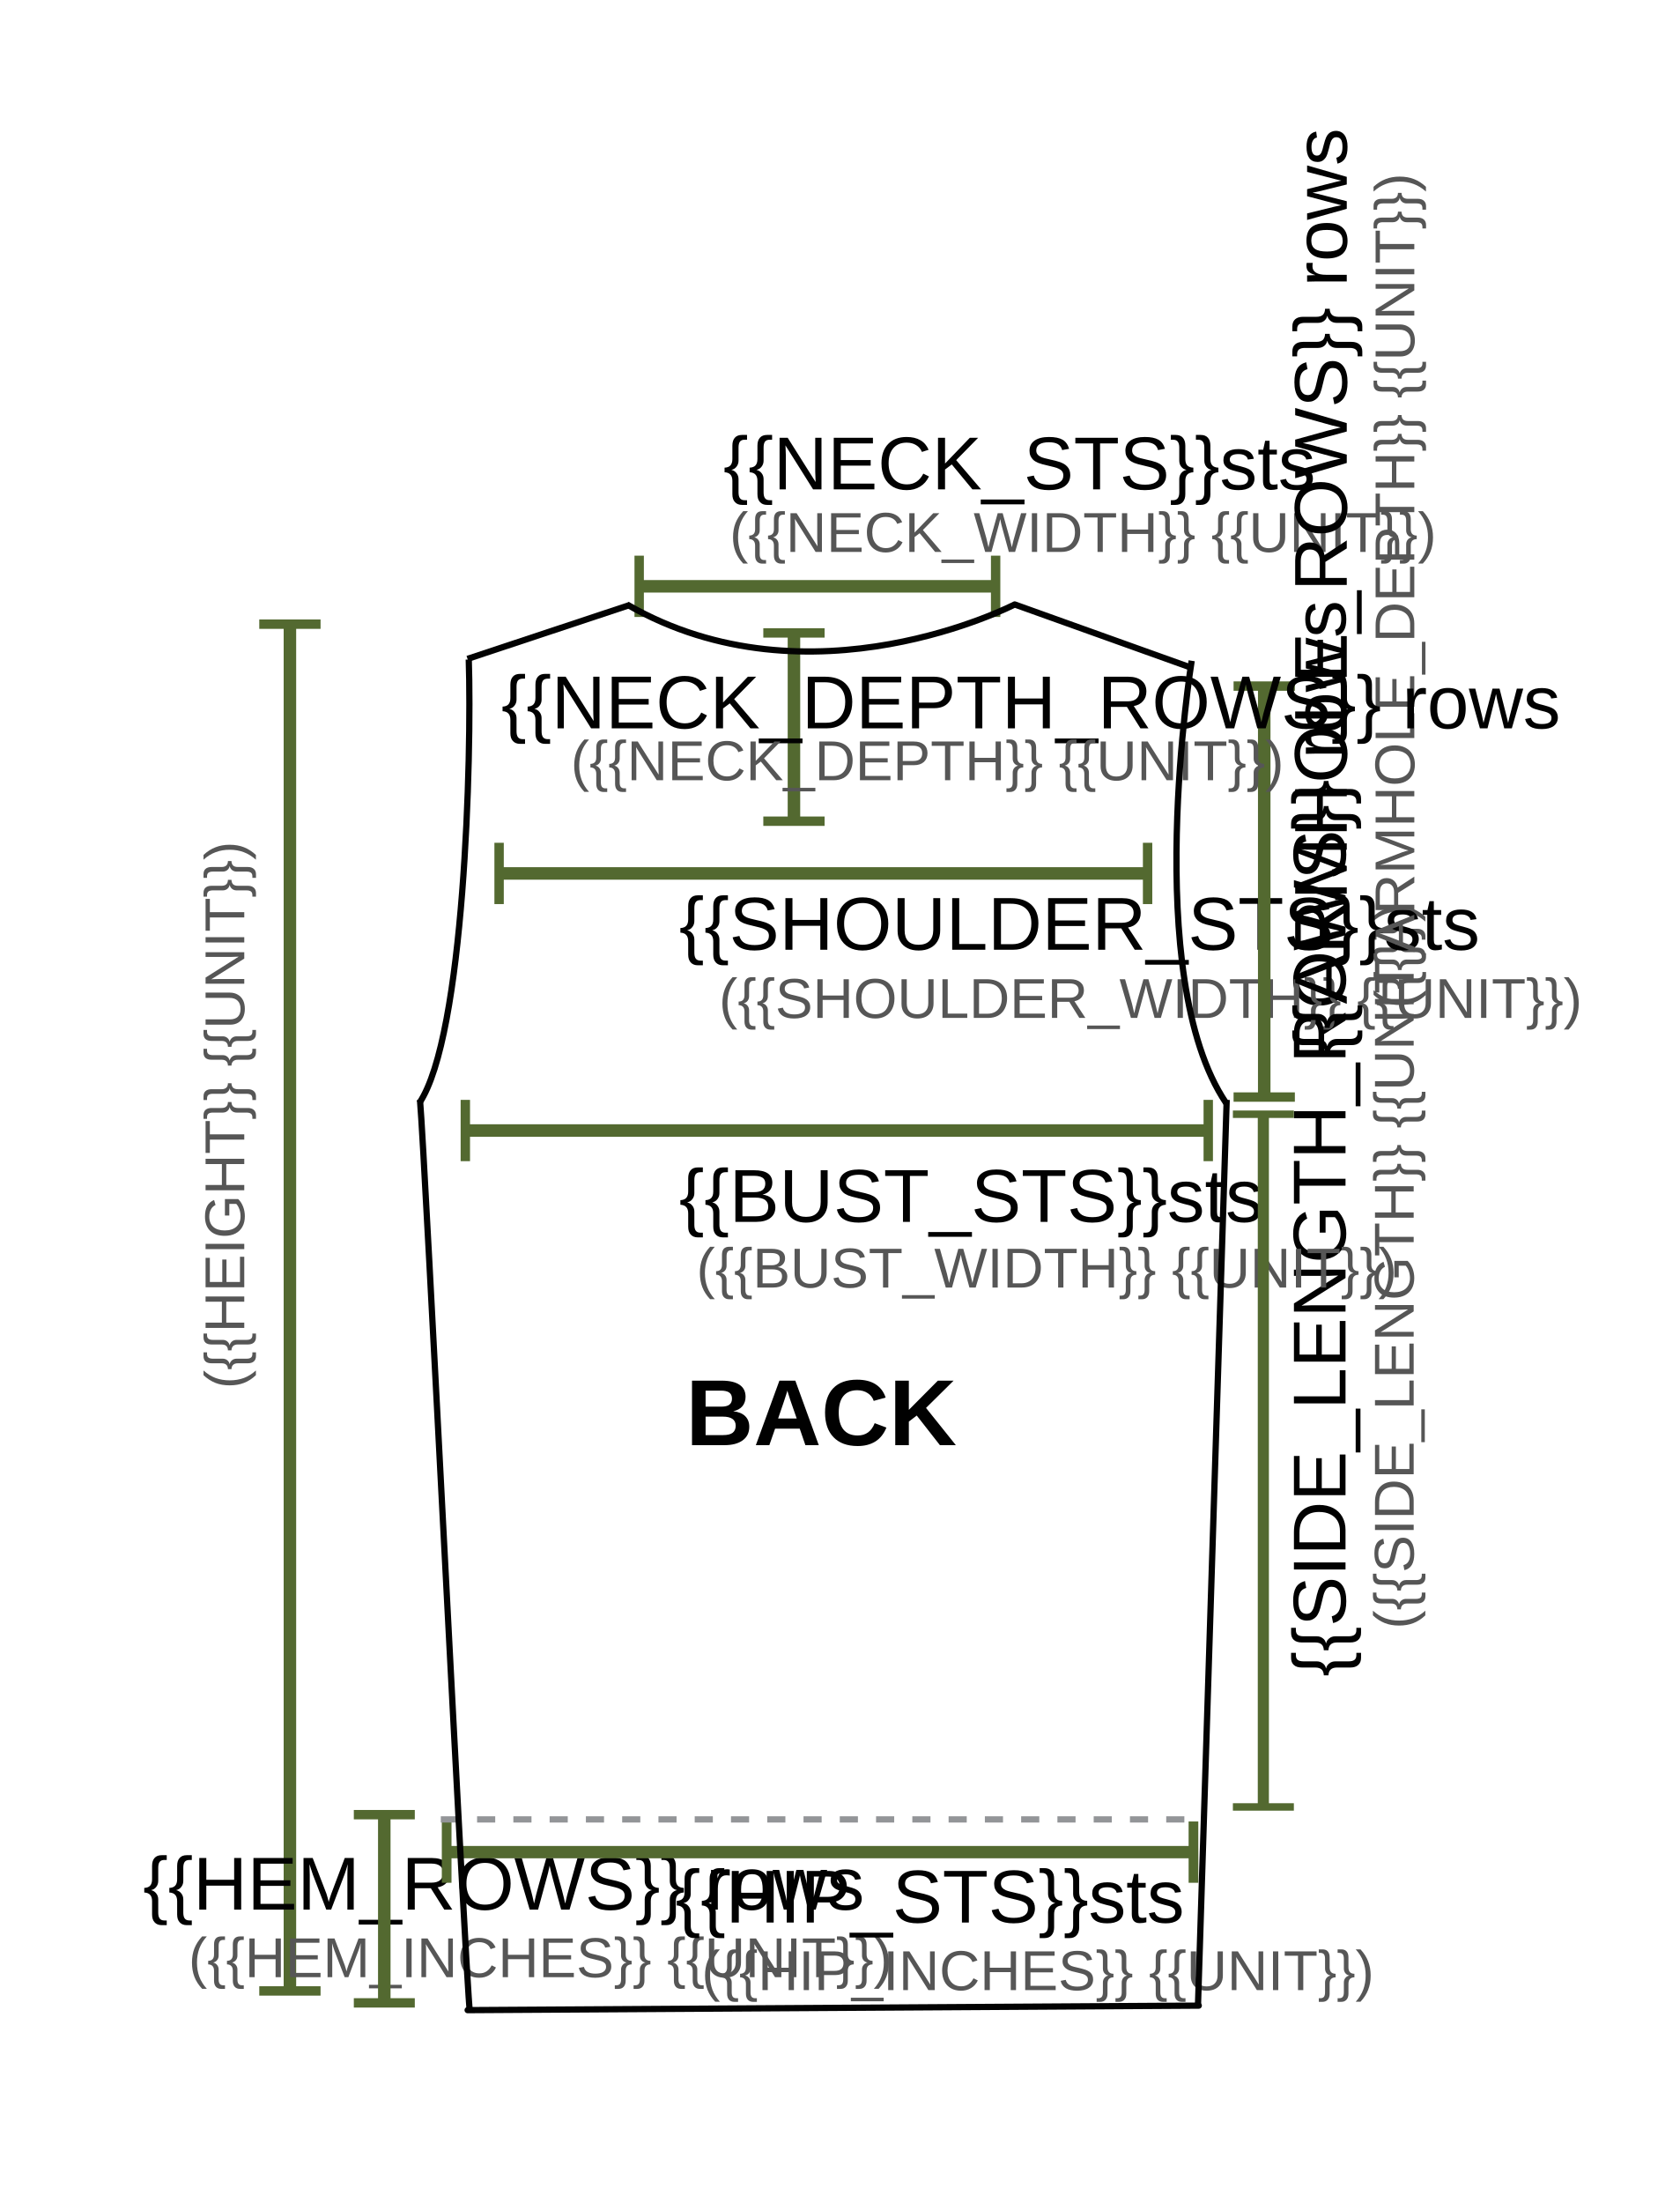
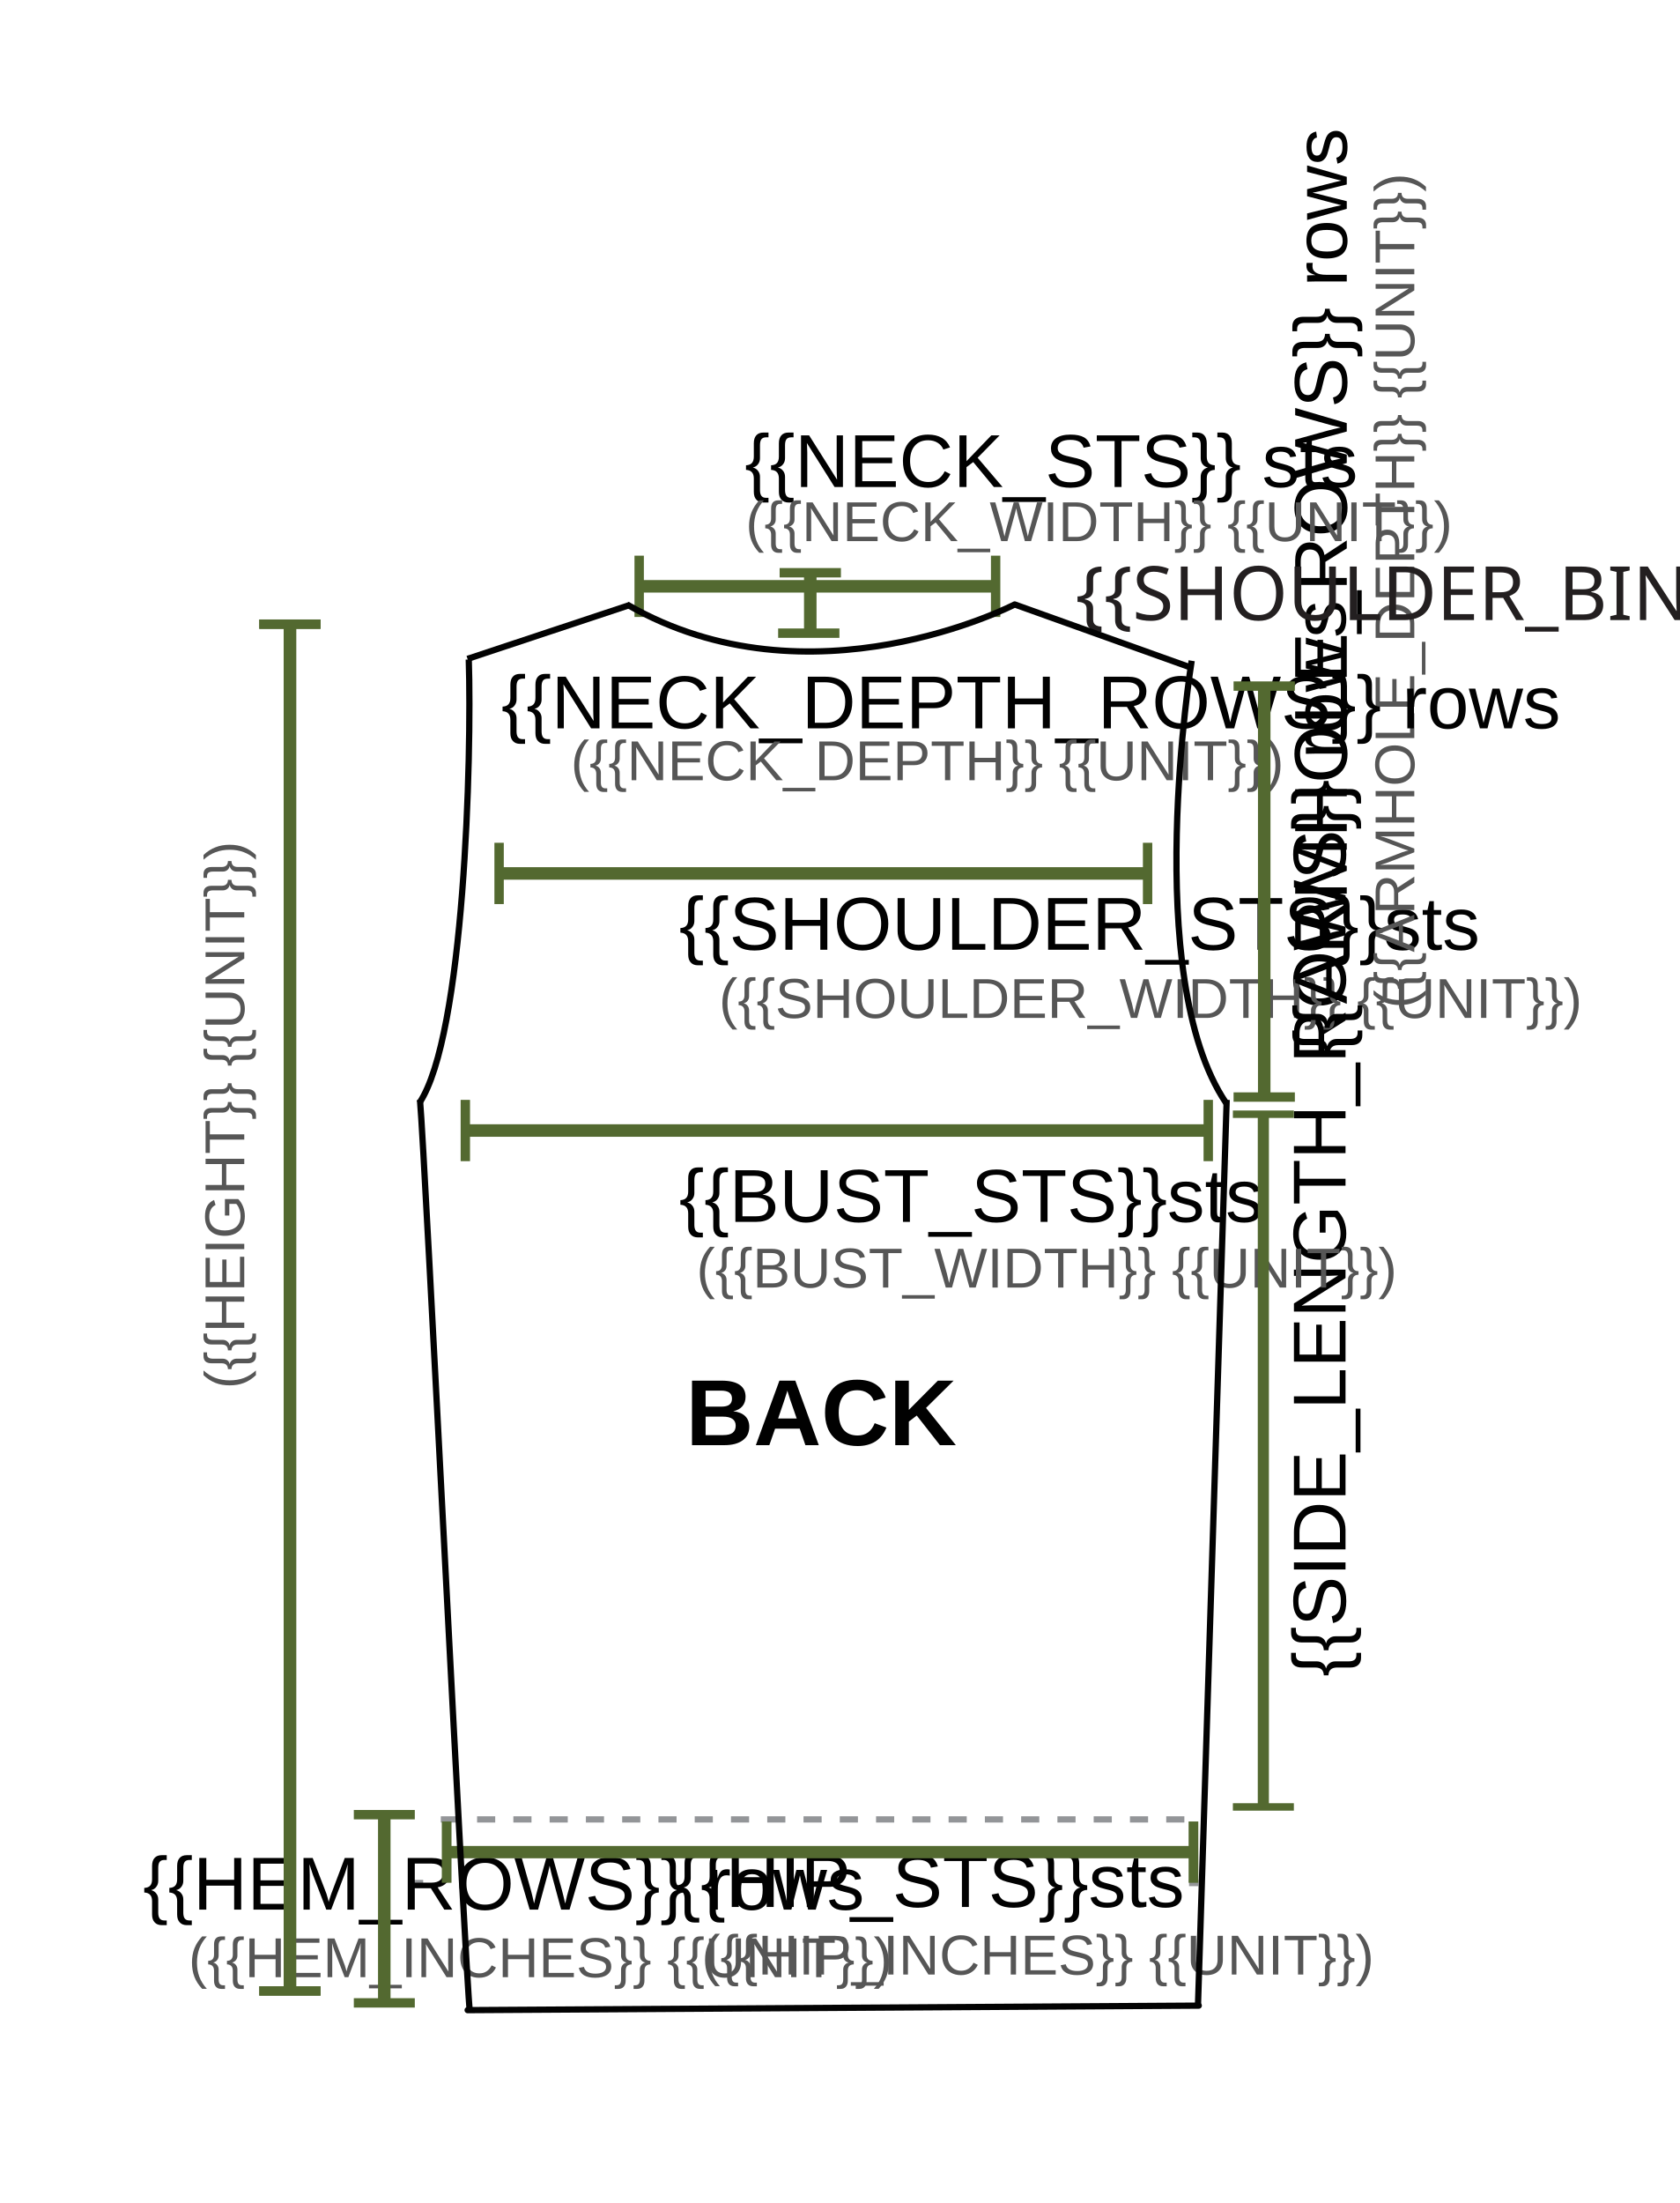
- <svg xmlns="http://www.w3.org/2000/svg" width="3.73in" height="4.89in" viewBox="0 0 268.64 352.18">
-   <g id="back-measurement">
+ <svg xmlns="http://www.w3.org/2000/svg" id="sleeveless" width="3.73in" height="4.89in" viewBox="0 0 268.64 352.18">
+   <g id="PLACEHOLDERS">
    <g isolation="isolate">
      <g isolation="isolate">
        <g isolation="isolate">
          <g isolation="isolate">
            <g isolation="isolate">
              <g isolation="isolate">
                <g isolation="isolate">
                  <text transform="translate(215.16 268.03) rotate(-90)" fill="#010101" font-family="ArialMT, Arial" font-size="12" isolation="isolate">
                    <tspan x="0" y="0">{{SIDE_LENGTH_ROWS}} rows</tspan>
                  </text>
                </g>
              </g>
            </g>
          </g>
        </g>
      </g>
    </g>
-     <g isolation="isolate">
-       <g isolation="isolate">
-         <g isolation="isolate">
-           <g isolation="isolate">
-             <g isolation="isolate">
-               <g isolation="isolate">
-                 <g isolation="isolate">
-                   <text transform="translate(226.06 260.43) rotate(-90)" fill="#565656" font-family="ArialMT, Arial" font-size="9" isolation="isolate">
-                     <tspan x="0" y="0">({{SIDE_LENGTH}} {{UNIT}})</tspan>
-                   </text>
-                 </g>
-               </g>
-             </g>
-           </g>
-         </g>
-       </g>
-     </g>
+     <g id="HEIGHT_UNIT">
+       <g isolation="isolate">
+         <g isolation="isolate">
+           <g isolation="isolate">
+             <g isolation="isolate">
+               <g isolation="isolate">
+                 <g isolation="isolate">
+                   <g isolation="isolate">
+                     <text transform="translate(39.06 222.03) rotate(-90)" fill="#565656" font-family="ArialMT, Arial" font-size="9" isolation="isolate">
+                       <tspan x="0" y="0">({{HEIGHT}} {{UNIT}})</tspan>
+                     </text>
+                   </g>
+                 </g>
+               </g>
+             </g>
+           </g>
+         </g>
+       </g>
+     </g>
+     <g id="BUST_STS" isolation="isolate">
+       <g isolation="isolate">
+         <g isolation="isolate">
+           <g isolation="isolate">
+             <g isolation="isolate">
+               <g isolation="isolate">
+                 <g isolation="isolate">
+                   <g isolation="isolate">
+                     <text transform="translate(105.26 195.33)" fill="#010101" font-family="ArialMT, Arial" font-size="12" isolation="isolate">
+                       <tspan x="0" y="0" xml:space="preserve"> {{BUST_STS}}sts</tspan>
+                     </text>
+                   </g>
+                 </g>
+               </g>
+             </g>
+           </g>
+         </g>
+       </g>
+     </g>
+     <g id="BUST_UNIT">
+       <g isolation="isolate">
+         <g isolation="isolate">
+           <g isolation="isolate">
+             <g isolation="isolate">
+               <g isolation="isolate">
+                 <g isolation="isolate">
+                   <g isolation="isolate">
+                     <text transform="translate(111.36 205.83)" fill="#565656" font-family="ArialMT, Arial" font-size="9" isolation="isolate">
+                       <tspan x="0" y="0">({{BUST_WIDTH}} {{UNIT}})</tspan>
+                     </text>
+                   </g>
+                 </g>
+               </g>
+             </g>
+           </g>
+         </g>
+       </g>
+     </g>
+     <g id="CROSS_SHOULDER_UNIT">
+       <g isolation="isolate">
+         <g isolation="isolate">
+           <g isolation="isolate">
+             <g isolation="isolate">
+               <g isolation="isolate">
+                 <g isolation="isolate">
+                   <g isolation="isolate">
+                     <text transform="translate(114.96 162.73)" fill="#565656" font-family="ArialMT, Arial" font-size="9" isolation="isolate">
+                       <tspan x="0" y="0">({{SHOULDER_WIDTH}} {{UNIT}})</tspan>
+                     </text>
+                   </g>
+                 </g>
+               </g>
+             </g>
+           </g>
+         </g>
+       </g>
+     </g>
+     <g id="CROSS_SHOULDER_STS" isolation="isolate">
+       <g isolation="isolate">
+         <g isolation="isolate">
+           <g isolation="isolate">
+             <g isolation="isolate">
+               <g isolation="isolate">
+                 <g isolation="isolate">
+                   <g isolation="isolate">
+                     <text transform="translate(105.26 151.83)" fill="#010101" font-family="ArialMT, Arial" font-size="12" isolation="isolate">
+                       <tspan x="0" y="0" xml:space="preserve"> {{SHOULDER_STS}}sts</tspan>
+                     </text>
+                   </g>
+                 </g>
+               </g>
+             </g>
+           </g>
+         </g>
+       </g>
+     </g>
+     <g id="ARMHOLE" isolation="isolate">
+       <g isolation="isolate">
+         <g isolation="isolate">
+           <g isolation="isolate">
+             <g isolation="isolate">
+               <g isolation="isolate">
+                 <g isolation="isolate">
+                   <g isolation="isolate">
+                     <text transform="translate(215.36 168.53) rotate(-90)" fill="#010101" font-family="ArialMT, Arial" font-size="12" isolation="isolate">
+                       <tspan x="0" y="0">{{ARMHOLE_ROWS}} rows</tspan>
+                     </text>
+                   </g>
+                 </g>
+               </g>
+             </g>
+           </g>
+         </g>
+         <g isolation="isolate">
+           <g isolation="isolate">
+             <g isolation="isolate">
+               <g isolation="isolate">
+                 <g isolation="isolate">
+                   <g isolation="isolate">
+                     <text transform="translate(226.16 161.23) rotate(-90)" fill="#565656" font-family="ArialMT, Arial" font-size="9" isolation="isolate">
+                       <tspan x="0" y="0">({{ARMHOLE_DEPTH}} {{UNIT}})</tspan>
+                     </text>
+                   </g>
+                 </g>
+               </g>
+             </g>
+           </g>
+         </g>
+       </g>
+     </g>
+     <g id="HIP_MEASUREMENT" isolation="isolate">
+       <g isolation="isolate">
+         <g isolation="isolate">
+           <g isolation="isolate">
+             <g isolation="isolate">
+               <g isolation="isolate">
+                 <g isolation="isolate">
+                   <g isolation="isolate">
+                     <text transform="translate(104.68 304.86)" fill="#010101" font-family="ArialMT, Arial" font-size="12" isolation="isolate">
+                       <tspan x="0" y="0" xml:space="preserve"> {{HIP_STS}}sts</tspan>
+                     </text>
+                   </g>
+                 </g>
+               </g>
+             </g>
+           </g>
+         </g>
+         <g isolation="isolate">
+           <g isolation="isolate">
+             <g isolation="isolate">
+               <g isolation="isolate">
+                 <g isolation="isolate">
+                   <g isolation="isolate">
+                     <text transform="translate(104.68 315.66)" fill="#565656" font-family="ArialMT, Arial" font-size="9" isolation="isolate">
+                       <tspan x="0" y="0" xml:space="preserve">   ({{HIP_INCHES}} {{UNIT}})</tspan>
+                     </text>
+                   </g>
+                 </g>
+               </g>
+             </g>
+           </g>
+         </g>
+       </g>
+     </g>
+     <g id="NECK_DEPTH_ROWS" isolation="isolate">
+       <g isolation="isolate">
+         <g isolation="isolate">
+           <g isolation="isolate">
+             <g isolation="isolate">
+               <g isolation="isolate">
+                 <g isolation="isolate">
+                   <g isolation="isolate">
+                     <text transform="translate(80.16 116.43)" fill="#010101" font-family="ArialMT, Arial" font-size="12" isolation="isolate">
+                       <tspan x="0" y="0">{{NECK_DEPTH_ROWS}} rows</tspan>
+                     </text>
+                   </g>
+                 </g>
+               </g>
+             </g>
+           </g>
+         </g>
+       </g>
+     </g>
+     <g id="NECK_DEPTH_UNITS">
+       <g isolation="isolate">
+         <g isolation="isolate">
+           <g isolation="isolate">
+             <g isolation="isolate">
+               <g isolation="isolate">
+                 <g isolation="isolate">
+                   <g isolation="isolate">
+                     <text transform="translate(91.26 124.73)" fill="#565656" font-family="ArialMT, Arial" font-size="9" isolation="isolate">
+                       <tspan x="0" y="0">({{NECK_DEPTH}} {{UNIT}})</tspan>
+                     </text>
+                   </g>
+                 </g>
+               </g>
+             </g>
+           </g>
+         </g>
+       </g>
+     </g>
+     <g id="NECK_WIDTH_ROWS" isolation="isolate">
+       <g isolation="isolate">
+         <g isolation="isolate">
+           <g isolation="isolate">
+             <g isolation="isolate">
+               <g isolation="isolate">
+                 <g isolation="isolate">
+                   <g isolation="isolate">
+                     <text transform="translate(119.09 77.85)" fill="#010101" font-family="ArialMT, Arial" font-size="12" isolation="isolate">
+                       <tspan x="0" y="0">{{NECK_STS}} sts</tspan>
+                     </text>
+                   </g>
+                 </g>
+               </g>
+             </g>
+           </g>
+         </g>
+       </g>
+     </g>
+     <g id="NECK_WIDTH_UNITS">
+       <g isolation="isolate">
+         <g isolation="isolate">
+           <g isolation="isolate">
+             <g isolation="isolate">
+               <g isolation="isolate">
+                 <g isolation="isolate">
+                   <g isolation="isolate">
+                     <text transform="translate(119.22 86.5)" fill="#565656" font-family="ArialMT, Arial" font-size="9" isolation="isolate">
+                       <tspan x="0" y="0">({{NECK_WIDTH}} {{UNIT}})</tspan>
+                     </text>
+                   </g>
+                 </g>
+               </g>
+             </g>
+           </g>
+         </g>
+       </g>
+     </g>
+     <line x1="70.49" y1="290.86" x2="192.39" y2="290.86" fill="none" stroke="#939598" stroke-dasharray="2.9 2.9" stroke-miterlimit="10" />
+     <line x1="66.17" y1="301.03" x2="67.67" y2="301.03" fill="none" stroke="#939598" stroke-miterlimit="10" />
+     <line x1="190.14" y1="301.03" x2="191.64" y2="301.03" fill="none" stroke="#939598" stroke-miterlimit="10" />
+     <g id="HEIGHT_LINE">
+       <line x1="46.36" y1="318.23" x2="46.36" y2="99.83" fill="none" stroke="#536930" stroke-miterlimit="10" stroke-width="2" />
+       <rect x="41.46" y="317.53" width="9.8" height="1.5" fill="#536930" />
+       <rect x="41.46" y="99.03" width="9.8" height="1.5" fill="#536930" />
+     </g>
+     <g id="HEM_MEASUREMENT" isolation="isolate">
+       <g isolation="isolate">
+         <g isolation="isolate">
+           <g isolation="isolate">
+             <g isolation="isolate">
+               <g isolation="isolate">
+                 <g isolation="isolate">
+                   <g isolation="isolate">
+                     <text transform="translate(19.53 305.28)" fill="#010101" font-family="ArialMT, Arial" font-size="12" isolation="isolate">
+                       <tspan x="0" y="0" xml:space="preserve"> {{HEM_ROWS}} rows</tspan>
+                     </text>
+                   </g>
+                 </g>
+               </g>
+             </g>
+           </g>
+         </g>
+         <g isolation="isolate">
+           <g isolation="isolate">
+             <g isolation="isolate">
+               <g isolation="isolate">
+                 <g isolation="isolate">
+                   <g isolation="isolate">
+                     <text transform="translate(15.13 316.08)" fill="#565656" font-family="ArialMT, Arial" font-size="9" isolation="isolate">
+                       <tspan x="0" y="0" xml:space="preserve">      ({{HEM_INCHES}} {{UNIT}})</tspan>
+                     </text>
+                   </g>
+                 </g>
+               </g>
+             </g>
+           </g>
+         </g>
+       </g>
+     </g>
+     <text transform="translate(171.96 99.13)" fill="#231f20" font-family="MyriadPro-Regular, 'Myriad Pro'" font-size="12">
+       <tspan x="0" y="0">{{SHOULDER_BINDOFF_S</tspan>
+       <tspan x="125.73" y="0" letter-spacing="0em">T</tspan>
+       <tspan x="131.63" y="0">S}} sts</tspan>
+     </text>
+   </g>
+   <g id="LINES_BACK">
    <g id="NECKWIDTH">
      <line x1="102.26" y1="93.73" x2="159.26" y2="93.73" fill="none" stroke="#536930" stroke-miterlimit="10" stroke-width="2" />
      <rect x="101.46" y="88.83" width="1.5" height="9.8" fill="#536930" />
      <rect x="158.46" y="88.83" width="1.5" height="9.8" fill="#536930" />
    </g>
-     <g id="HEIGHT_LINE">
+     <g id="HEIGHT_LINE-2">
      <line x1="46.36" y1="318.23" x2="46.36" y2="99.83" fill="none" stroke="#536930" stroke-miterlimit="10" stroke-width="2" />
      <rect x="41.46" y="317.53" width="9.8" height="1.5" fill="#536930" />
      <rect x="41.46" y="99.03" width="9.8" height="1.5" fill="#536930" />
-     </g>
-     <g id="HEIGHT_UNIT">
-       <g isolation="isolate">
-         <g isolation="isolate">
-           <g isolation="isolate">
-             <g isolation="isolate">
-               <g isolation="isolate">
-                 <g isolation="isolate">
-                   <g isolation="isolate">
-                     <text transform="translate(39.06 222.03) rotate(-90)" fill="#565656" font-family="ArialMT, Arial" font-size="9" isolation="isolate">
-                       <tspan x="0" y="0">({{HEIGHT}} {{UNIT}})</tspan>
-                     </text>
-                   </g>
-                 </g>
-               </g>
-             </g>
-           </g>
-         </g>
-       </g>
-     </g>
-     <g id="BUST_STS" isolation="isolate">
-       <g isolation="isolate">
-         <g isolation="isolate">
-           <g isolation="isolate">
-             <g isolation="isolate">
-               <g isolation="isolate">
-                 <g isolation="isolate">
-                   <g isolation="isolate">
-                     <text transform="translate(105.26 195.33)" fill="#010101" font-family="ArialMT, Arial" font-size="12" isolation="isolate">
-                       <tspan x="0" y="0" xml:space="preserve"> {{BUST_STS}}sts</tspan>
-                     </text>
-                   </g>
-                 </g>
-               </g>
-             </g>
-           </g>
-         </g>
-       </g>
-     </g>
-     <g id="HEM_MEASUREMENT" isolation="isolate">
-       <g isolation="isolate">
-         <g isolation="isolate">
-           <g isolation="isolate">
-             <g isolation="isolate">
-               <g isolation="isolate">
-                 <g isolation="isolate">
-                   <g isolation="isolate">
-                     <text transform="translate(19.53 305.28)" fill="#010101" font-family="ArialMT, Arial" font-size="12" isolation="isolate">
-                       <tspan x="0" y="0" xml:space="preserve"> {{HEM_ROWS}} rows</tspan>
-                     </text>
-                   </g>
-                 </g>
-               </g>
-             </g>
-           </g>
-         </g>
-         <g isolation="isolate">
-           <g isolation="isolate">
-             <g isolation="isolate">
-               <g isolation="isolate">
-                 <g isolation="isolate">
-                   <g isolation="isolate">
-                     <text transform="translate(15.13 316.08)" fill="#565656" font-family="ArialMT, Arial" font-size="9" isolation="isolate">
-                       <tspan x="0" y="0" xml:space="preserve">      ({{HEM_INCHES}} {{UNIT}})</tspan>
-                     </text>
-                   </g>
-                 </g>
-               </g>
-             </g>
-           </g>
-         </g>
-       </g>
-     </g>
-     <g id="BUST_UNIT">
-       <g isolation="isolate">
-         <g isolation="isolate">
-           <g isolation="isolate">
-             <g isolation="isolate">
-               <g isolation="isolate">
-                 <g isolation="isolate">
-                   <g isolation="isolate">
-                     <text transform="translate(111.36 205.83)" fill="#565656" font-family="ArialMT, Arial" font-size="9" isolation="isolate">
-                       <tspan x="0" y="0">({{BUST_WIDTH}} {{UNIT}})</tspan>
-                     </text>
-                   </g>
-                 </g>
-               </g>
-             </g>
-           </g>
-         </g>
-       </g>
    </g>
    <g id="BUST_LINE">
      <line x1="74.46" y1="180.73" x2="193.26" y2="180.73" fill="none" stroke="#536930" stroke-miterlimit="10" stroke-width="2" />
      <rect x="73.66" y="175.83" width="1.5" height="9.8" fill="#536930" />
      <rect x="192.46" y="175.83" width="1.5" height="9.8" fill="#536930" />
    </g>
    <g id="HEM_BAND_TOP_LINE">
      <line x1="71.33" y1="296.09" x2="190.85" y2="296.09" fill="none" stroke="#536930" stroke-miterlimit="10" stroke-width="1.97" />
      <rect x="70.65" y="291.19" width="1.55" height="9.8" fill="#536930" />
      <rect x="190.07" y="291.19" width="1.55" height="9.8" fill="#536930" />
    </g>
-     <g id="CROSS_SHOULDER_UNIT">
-       <g isolation="isolate">
-         <g isolation="isolate">
-           <g isolation="isolate">
-             <g isolation="isolate">
-               <g isolation="isolate">
-                 <g isolation="isolate">
-                   <g isolation="isolate">
-                     <text transform="translate(114.96 162.73)" fill="#565656" font-family="ArialMT, Arial" font-size="9" isolation="isolate">
-                       <tspan x="0" y="0">({{SHOULDER_WIDTH}} {{UNIT}})</tspan>
-                     </text>
-                   </g>
-                 </g>
-               </g>
-             </g>
-           </g>
-         </g>
-       </g>
-     </g>
-     <g id="CROSS_SHOULDER_STS" isolation="isolate">
-       <g isolation="isolate">
-         <g isolation="isolate">
-           <g isolation="isolate">
-             <g isolation="isolate">
-               <g isolation="isolate">
-                 <g isolation="isolate">
-                   <g isolation="isolate">
-                     <text transform="translate(105.26 151.83)" fill="#010101" font-family="ArialMT, Arial" font-size="12" isolation="isolate">
-                       <tspan x="0" y="0" xml:space="preserve"> {{SHOULDER_STS}}sts</tspan>
-                     </text>
-                   </g>
-                 </g>
-               </g>
-             </g>
-           </g>
-         </g>
-       </g>
-     </g>
    <g id="CROSS_SHOULDER">
      <line x1="79.76" y1="139.63" x2="183.46" y2="139.63" fill="none" stroke="#536930" stroke-miterlimit="10" stroke-width="2" />
      <rect x="79.06" y="134.73" width="1.5" height="9.8" fill="#536930" />
      <rect x="182.76" y="134.73" width="1.5" height="9.8" fill="#536930" />
    </g>
-     <g id="NECK_WIDTH_STS" isolation="isolate">
-       <g isolation="isolate">
-         <g isolation="isolate">
-           <g isolation="isolate">
-             <g isolation="isolate">
-               <g isolation="isolate">
-                 <g isolation="isolate">
-                   <g isolation="isolate">
-                     <text transform="translate(115.66 78.23)" fill="#010101" font-family="ArialMT, Arial" font-size="12" isolation="isolate">
-                       <tspan x="0" y="0">{{NECK_STS}}sts</tspan>
-                     </text>
-                   </g>
-                 </g>
-               </g>
-             </g>
-           </g>
-         </g>
-       </g>
-     </g>
-     <g id="NECK_WIDTH_UNITS">
-       <g isolation="isolate">
-         <g isolation="isolate">
-           <g isolation="isolate">
-             <g isolation="isolate">
-               <g isolation="isolate">
-                 <g isolation="isolate">
-                   <g isolation="isolate">
-                     <text transform="translate(116.66 88.23)" fill="#565656" font-family="ArialMT, Arial" font-size="9" isolation="isolate">
-                       <tspan x="0" y="0">({{NECK_WIDTH}} {{UNIT}})</tspan>
-                     </text>
-                   </g>
-                 </g>
-               </g>
-             </g>
-           </g>
-         </g>
-       </g>
-     </g>
-     <g id="NECK_DEPTH">
-       <line x1="126.96" y1="101.13" x2="126.96" y2="131.23" fill="none" stroke="#536930" stroke-miterlimit="10" stroke-width="2" />
-       <rect x="122.06" y="100.43" width="9.8" height="1.5" fill="#536930" />
-       <rect x="122.06" y="130.53" width="9.8" height="1.5" fill="#536930" />
-     </g>
+     <line x1="129.57" y1="91.51" x2="129.57" y2="100.67" fill="none" stroke="#536930" stroke-miterlimit="10" stroke-width="2" />
+     <rect x="124.67" y="90.81" width="9.8" height="1.5" fill="#536930" />
+     <rect x="124.43" y="100.47" width="9.8" height="1.5" fill="#536930" />
    <g id="ARMHOLE_LINE">
      <line x1="202.16" y1="109.63" x2="202.16" y2="175.43" fill="none" stroke="#536930" stroke-miterlimit="10" stroke-width="2" />
      <rect x="197.26" y="108.93" width="9.8" height="1.5" fill="#536930" />
      <rect x="197.26" y="174.63" width="9.8" height="1.5" fill="#536930" />
    </g>
-     <g id="ARMHOLE" isolation="isolate">
-       <g isolation="isolate">
-         <g isolation="isolate">
-           <g isolation="isolate">
-             <g isolation="isolate">
-               <g isolation="isolate">
-                 <g isolation="isolate">
-                   <g isolation="isolate">
-                     <text transform="translate(215.36 168.53) rotate(-90)" fill="#010101" font-family="ArialMT, Arial" font-size="12" isolation="isolate">
-                       <tspan x="0" y="0">{{ARMHOLE_ROWS}} rows</tspan>
-                     </text>
-                   </g>
-                 </g>
-               </g>
-             </g>
-           </g>
-         </g>
-         <g isolation="isolate">
-           <g isolation="isolate">
-             <g isolation="isolate">
-               <g isolation="isolate">
-                 <g isolation="isolate">
-                   <g isolation="isolate">
-                     <text transform="translate(226.16 161.23) rotate(-90)" fill="#565656" font-family="ArialMT, Arial" font-size="9" isolation="isolate">
-                       <tspan x="0" y="0">({{ARMHOLE_DEPTH}} {{UNIT}})</tspan>
-                     </text>
-                   </g>
-                 </g>
-               </g>
-             </g>
-           </g>
-         </g>
-       </g>
-     </g>
-     <g id="HIP_MEASUREMENT" isolation="isolate">
-       <g isolation="isolate">
-         <g isolation="isolate">
-           <g isolation="isolate">
-             <g isolation="isolate">
-               <g isolation="isolate">
-                 <g isolation="isolate">
-                   <g isolation="isolate">
-                     <text transform="translate(104.68 307.35)" fill="#010101" font-family="ArialMT, Arial" font-size="12" isolation="isolate">
-                       <tspan x="0" y="0" xml:space="preserve"> {{HIP_STS}}sts</tspan>
-                     </text>
-                   </g>
-                 </g>
-               </g>
-             </g>
-           </g>
-         </g>
-         <g isolation="isolate">
-           <g isolation="isolate">
-             <g isolation="isolate">
-               <g isolation="isolate">
-                 <g isolation="isolate">
-                   <g isolation="isolate">
-                     <text transform="translate(104.68 318.15)" fill="#565656" font-family="ArialMT, Arial" font-size="9" isolation="isolate">
-                       <tspan x="0" y="0" xml:space="preserve">   ({{HIP_INCHES}} {{UNIT}})</tspan>
-                     </text>
-                   </g>
-                 </g>
-               </g>
-             </g>
-           </g>
-         </g>
-       </g>
-     </g>
-     <g id="NECK_DEPTH_ROWS" isolation="isolate">
-       <g isolation="isolate">
-         <g isolation="isolate">
-           <g isolation="isolate">
-             <g isolation="isolate">
-               <g isolation="isolate">
-                 <g isolation="isolate">
-                   <g isolation="isolate">
-                     <text transform="translate(80.16 116.43)" fill="#010101" font-family="ArialMT, Arial" font-size="12" isolation="isolate">
-                       <tspan x="0" y="0">{{NECK_DEPTH_ROWS}} rows</tspan>
-                     </text>
-                   </g>
-                 </g>
-               </g>
-             </g>
-           </g>
-         </g>
-       </g>
-     </g>
-     <g id="NECK_DEPTH_UNITS">
-       <g isolation="isolate">
-         <g isolation="isolate">
-           <g isolation="isolate">
-             <g isolation="isolate">
-               <g isolation="isolate">
-                 <g isolation="isolate">
-                   <g isolation="isolate">
-                     <text transform="translate(91.26 124.73)" fill="#565656" font-family="ArialMT, Arial" font-size="9" isolation="isolate">
-                       <tspan x="0" y="0">({{NECK_DEPTH}} {{UNIT}})</tspan>
-                     </text>
-                   </g>
-                 </g>
-               </g>
-             </g>
-           </g>
-         </g>
-       </g>
-     </g>
-     <line x1="70.49" y1="290.86" x2="192.39" y2="290.86" fill="none" stroke="#939598" stroke-dasharray="2.9 2.9" stroke-miterlimit="10" />
    <g id="NECK_DEPTH-2">
      <line x1="61.45" y1="290.1" x2="61.45" y2="320.19" fill="none" stroke="#536930" stroke-miterlimit="10" stroke-width="2" />
      <rect x="56.58" y="289.35" width="9.75" height="1.5" fill="#536930" />
      <rect x="56.58" y="319.44" width="9.75" height="1.5" fill="#536930" />
    </g>
    <g id="SIDE_SEAM">
      <line x1="202.02" y1="178.12" x2="202.02" y2="288.86" fill="none" stroke="#536930" stroke-miterlimit="10" stroke-width="1.78" />
      <rect x="197.15" y="177.53" width="9.75" height="1.19" fill="#536930" />
      <rect x="197.15" y="288.27" width="9.75" height="1.19" fill="#536930" />
    </g>
  </g>
-   <g id="back-shaped">
-     <g id="back">
-       <line x1="74.78" y1="321.35" x2="191.69" y2="320.63" fill="none" stroke="#020202" stroke-linecap="round" stroke-linejoin="round" />
-       <path d="M67.16,175.83c.8,8.9,7.28,140.27,7.98,145.87" fill="none" stroke="#020202" />
-       <path d="M196.16,175.83l-4.59,144.66" fill="none" stroke="#020202" />
-       <path d="M74.96,105.43c.5,15.6-.7,60.2-7.9,70.9" fill="none" stroke="#020202" stroke-linejoin="round" />
-       <path d="M190.56,105.63s-8.2,50.4,5.5,70.7" fill="none" stroke="#020202" stroke-linejoin="round" />
-       <path d="M100.26,96.63c29.3,16.92,62,0,62,0l28.2,10.1" fill="none" stroke="#020202" stroke-linejoin="round" />
-     </g>
-     <line x1="74.76" y1="105.33" x2="100.66" y2="96.73" fill="none" stroke="#020202" stroke-linejoin="round" />
+   <g id="bodies">
+     <g id="shaped_back">
+       <g id="back">
+         <line x1="74.78" y1="321.35" x2="191.69" y2="320.63" fill="none" stroke="#020202" stroke-linecap="round" stroke-linejoin="round" />
+         <path d="M67.16,175.83c.8,8.9,7.28,140.27,7.98,145.87" fill="none" stroke="#020202" />
+         <path d="M196.16,175.83l-4.59,144.66" fill="none" stroke="#020202" />
+         <path d="M74.96,105.43c.5,15.6-.7,60.2-7.9,70.9" fill="none" stroke="#020202" stroke-linejoin="round" />
+         <path d="M190.56,105.63s-8.2,50.4,5.5,70.7" fill="none" stroke="#020202" stroke-linejoin="round" />
+         <path d="M100.26,96.63c29.3,16.92,62,0,62,0l28.2,10.1" fill="none" stroke="#020202" stroke-linejoin="round" />
+       </g>
+       <line x1="74.76" y1="105.33" x2="100.66" y2="96.73" fill="none" stroke="#020202" stroke-linejoin="round" />
+     </g>
    <g isolation="isolate">
      <g isolation="isolate">
        <g isolation="isolate">
          <g isolation="isolate">
            <g isolation="isolate">
              <g isolation="isolate">
                <g isolation="isolate">
                  <text transform="translate(109.66 231.03)" fill="#010101" font-family="Arial-BoldMT, Arial" font-size="15" font-weight="700" isolation="isolate">
                    <tspan x="0" y="0">BACK</tspan>
                  </text>
                </g>
              </g>
            </g>
          </g>
        </g>
      </g>
    </g>
  </g>
</svg>
